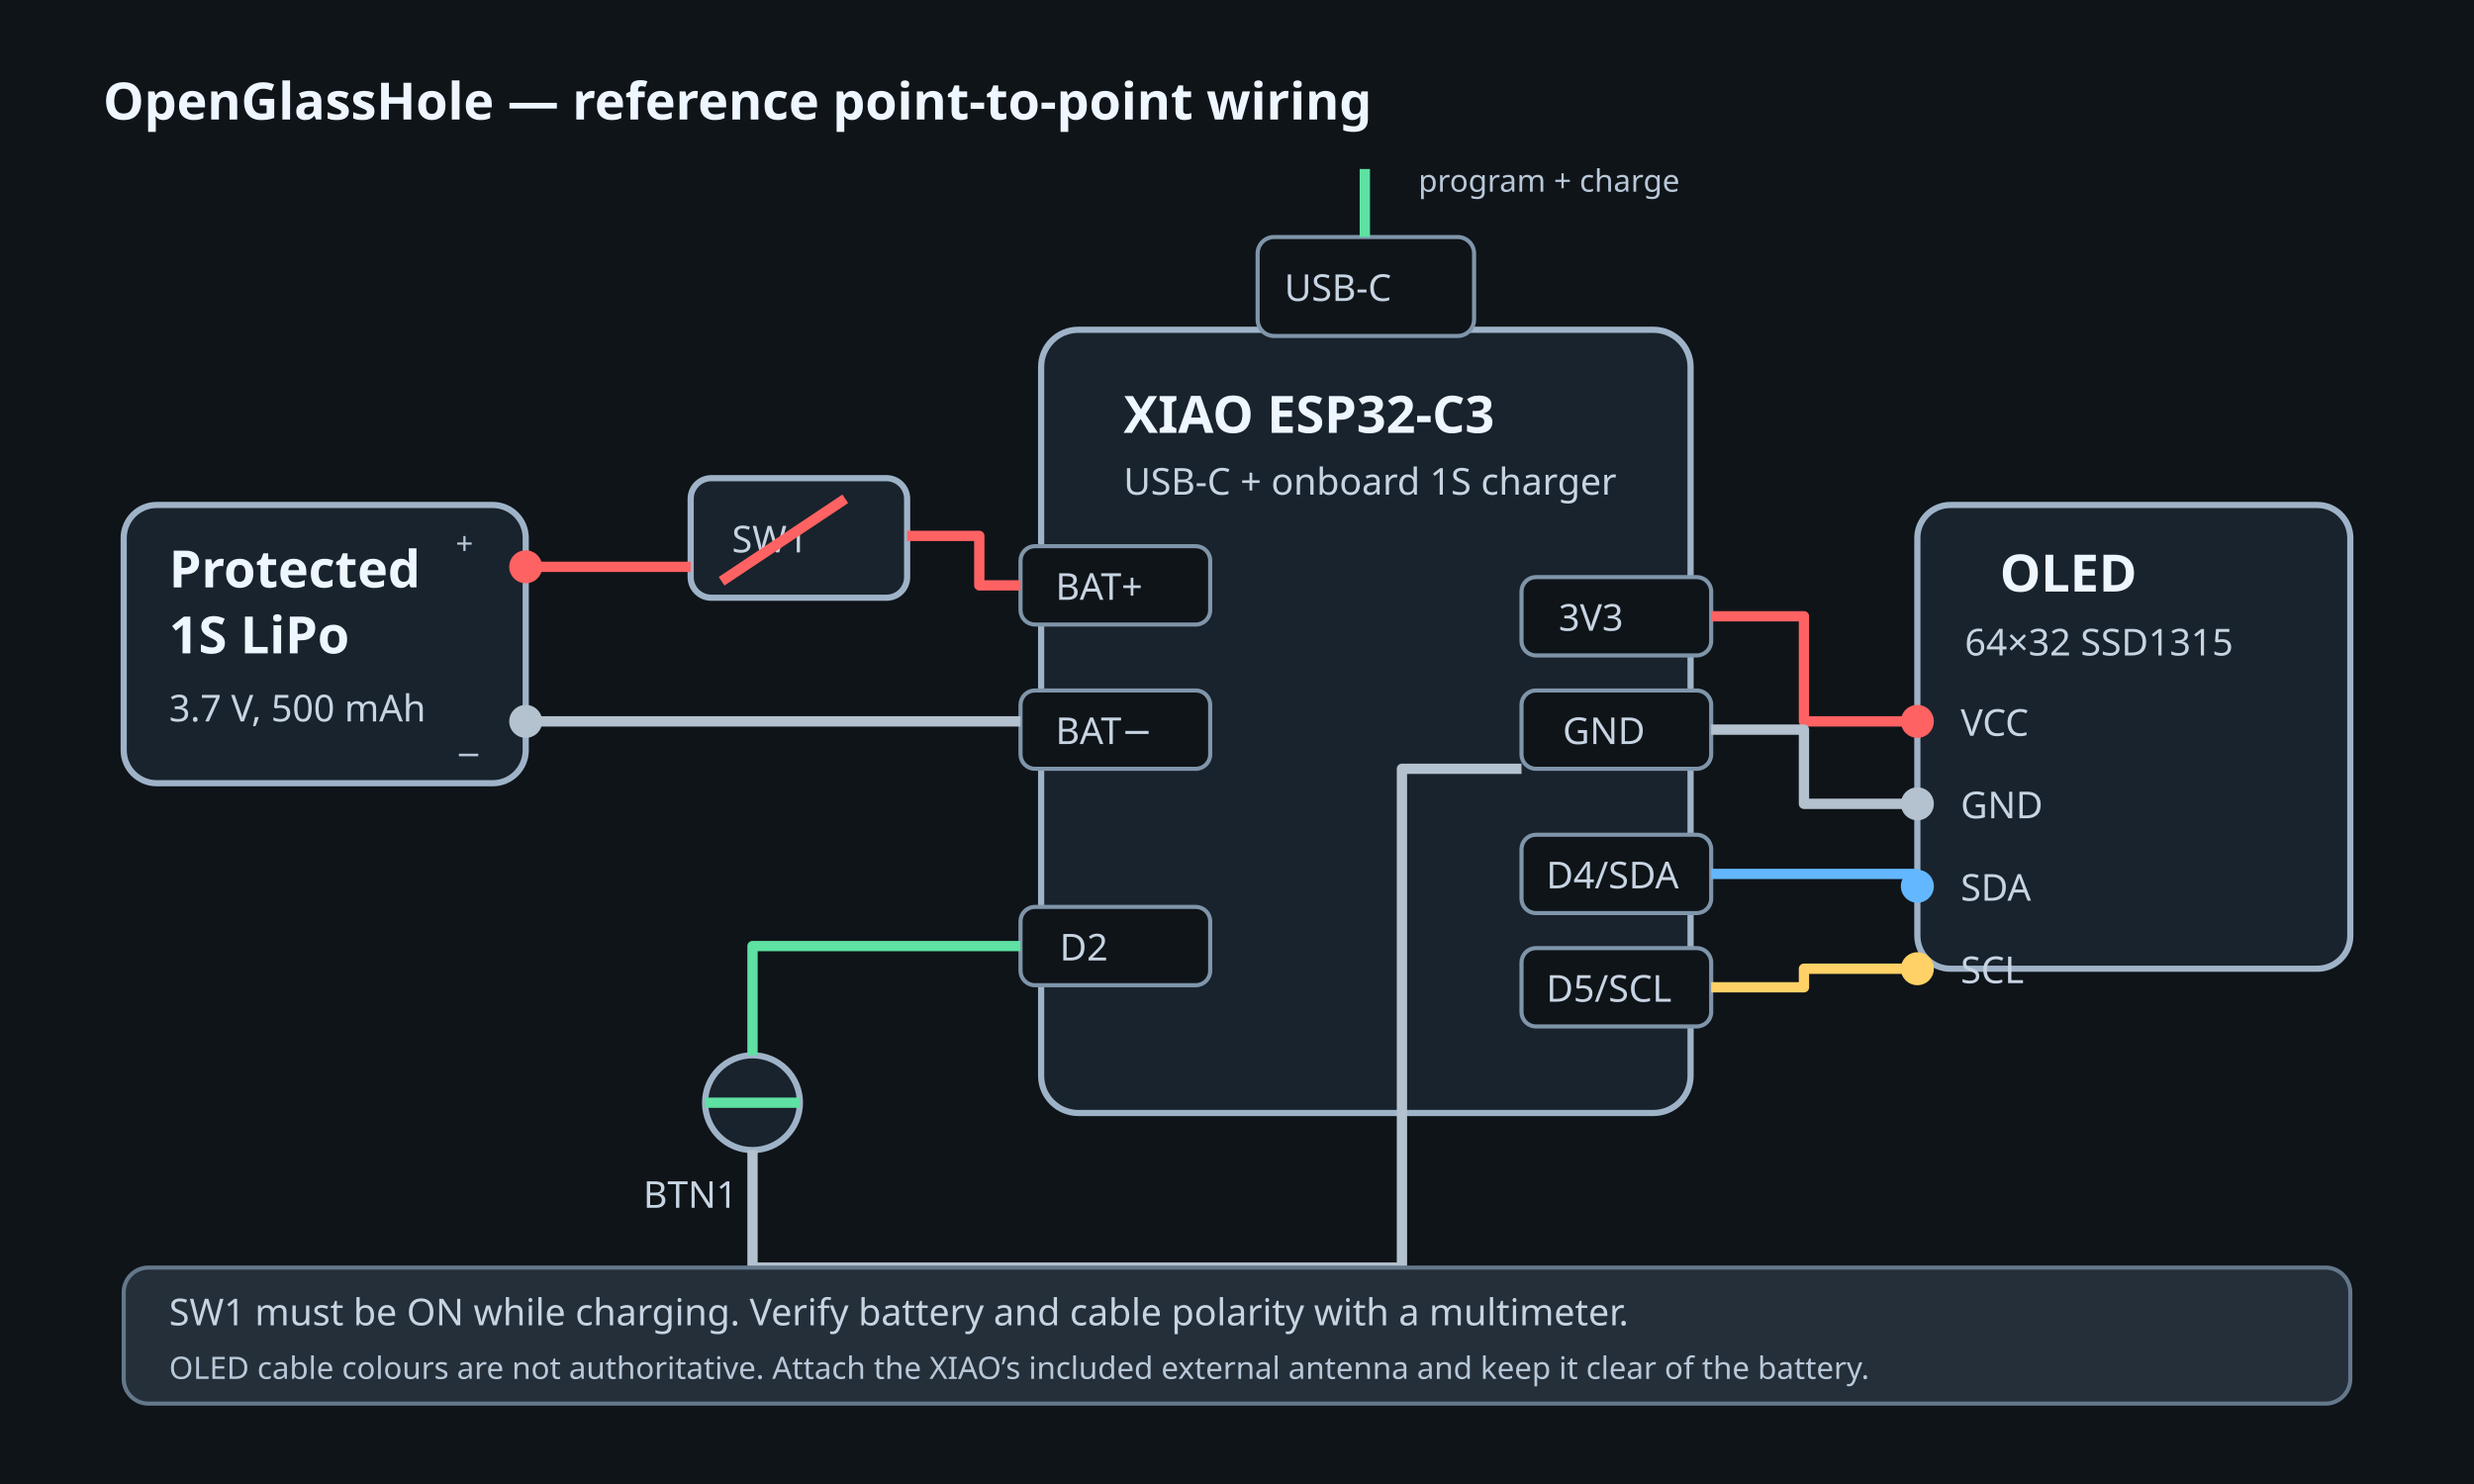
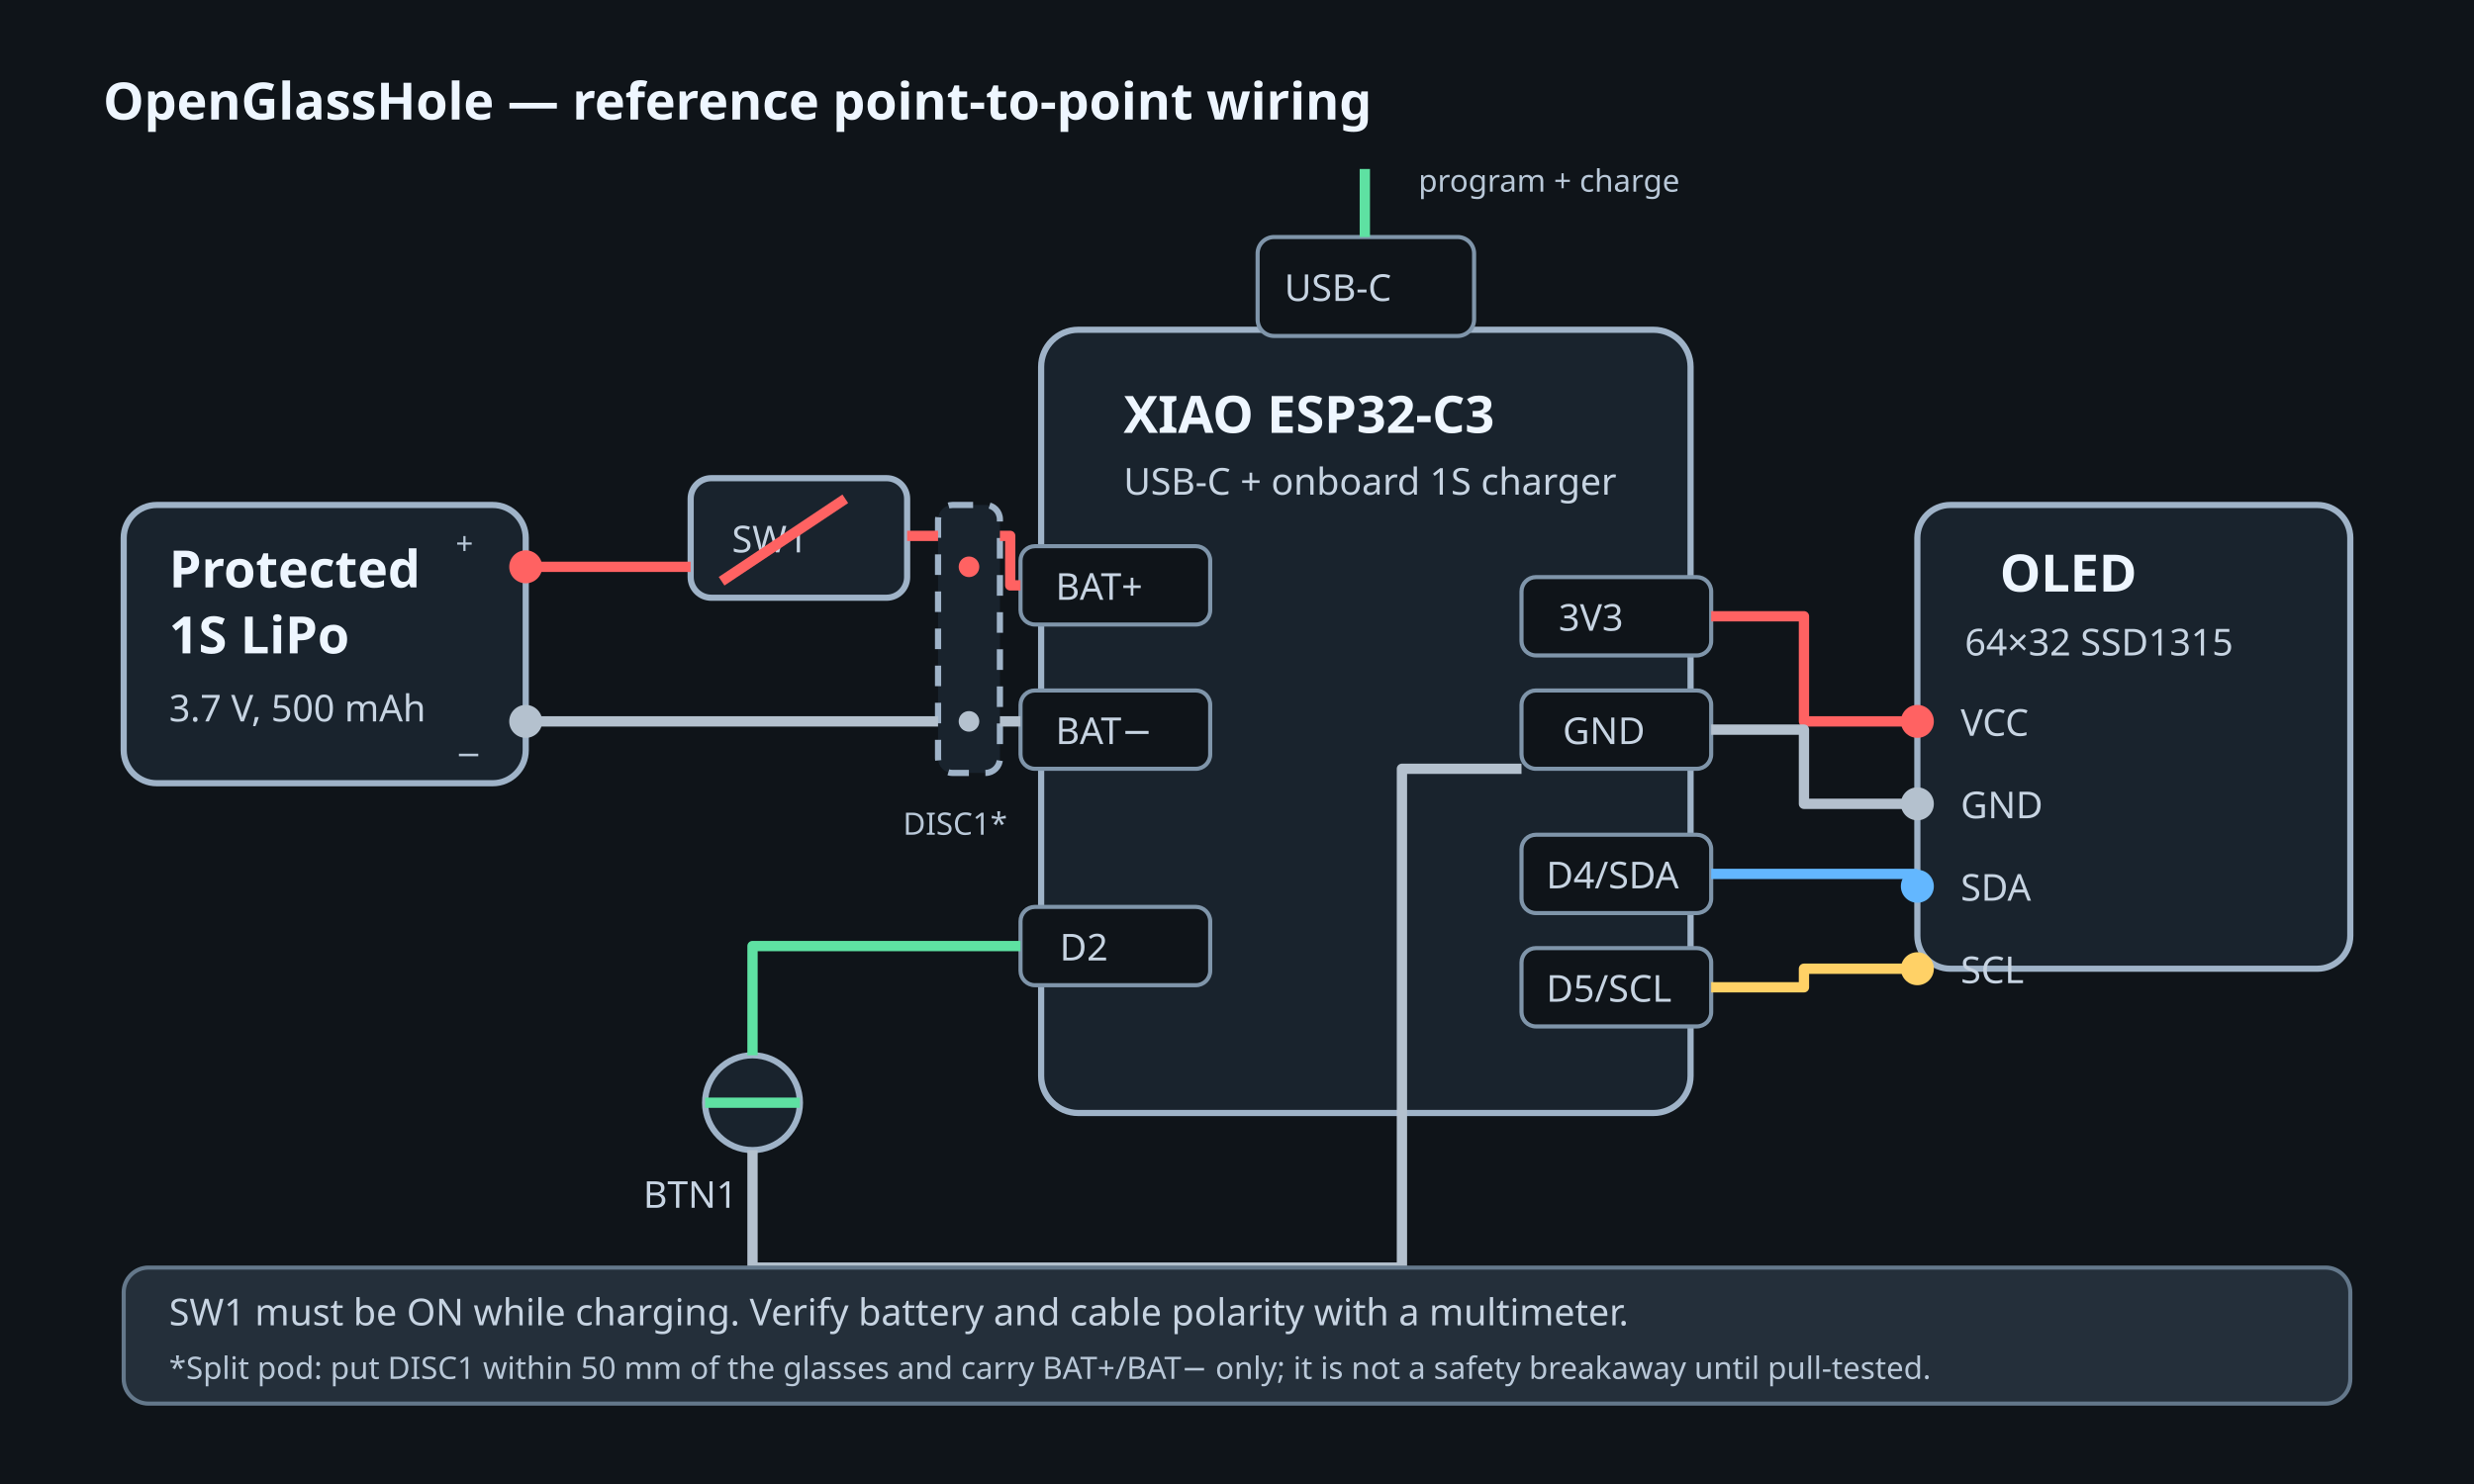
<svg xmlns="http://www.w3.org/2000/svg" viewBox="0 0 1200 720" role="img" aria-labelledby="title desc">
  <style>
    .bg{fill:#0f1419}.panel{fill:#19232d;stroke:#9fb3c8;stroke-width:3}.label{fill:#eef6ff;font:700 25px system-ui,sans-serif}.small{fill:#c7d4e2;font:18px system-ui,sans-serif}.tiny{fill:#b9c8d8;font:15px system-ui,sans-serif}.pin{fill:#0f1419;stroke:#7f95aa;stroke-width:2}.wire{fill:none;stroke-width:5;stroke-linejoin:round}.red{stroke:#ff6262}.black{stroke:#b4c1ce}.blue{stroke:#63b7ff}.yellow{stroke:#ffd166}.green{stroke:#5ee1a2}.dash{stroke-dasharray:10 8}.note{fill:#242f3a;stroke:#64788b;stroke-width:2}
  </style>
  <rect class="bg" width="1200" height="720" />
  <text x="50" y="58" class="label">OpenGlassHole — reference point-to-point wiring</text>
  <rect x="60" y="245" width="195" height="135" rx="16" class="panel" />
  <text x="82" y="285" class="label">Protected</text>
  <text x="82" y="317" class="label">1S LiPo</text>
  <text x="82" y="350" class="small">3.7 V, 500 mAh</text>
  <circle cx="255" cy="275" r="8" fill="#ff6262" />
  <circle cx="255" cy="350" r="8" fill="#b4c1ce" />
  <text x="221" y="269" class="tiny">+</text>
  <text x="221" y="371" class="tiny">−</text>
  <rect x="335" y="232" width="105" height="58" rx="10" class="panel" />
  <text x="355" y="268" class="small">SW1</text>
  <path d="M350 282 L410 242" class="wire red" />
+   <rect x="455" y="245" width="30" height="130" rx="7" class="panel dash" />
+   <circle cx="470" cy="275" r="5" fill="#ff6262" />
+   <circle cx="470" cy="350" r="5" fill="#b4c1ce" />
+   <text x="438" y="405" class="tiny">DISC1*</text>
  <rect x="505" y="160" width="315" height="380" rx="18" class="panel" />
  <text x="545" y="210" class="label">XIAO ESP32-C3</text>
  <text x="545" y="240" class="small">USB-C + onboard 1S charger</text>
  <rect x="495" y="265" width="92" height="38" rx="7" class="pin" />
  <text x="512" y="291" class="small">BAT+</text>
  <rect x="495" y="335" width="92" height="38" rx="7" class="pin" />
  <text x="512" y="361" class="small">BAT−</text>
  <rect x="738" y="280" width="92" height="38" rx="7" class="pin" />
  <text x="756" y="306" class="small">3V3</text>
  <rect x="738" y="335" width="92" height="38" rx="7" class="pin" />
  <text x="758" y="361" class="small">GND</text>
  <rect x="738" y="405" width="92" height="38" rx="7" class="pin" />
  <text x="750" y="431" class="small">D4/SDA</text>
  <rect x="738" y="460" width="92" height="38" rx="7" class="pin" />
  <text x="750" y="486" class="small">D5/SCL</text>
  <rect x="495" y="440" width="92" height="38" rx="7" class="pin" />
  <text x="514" y="466" class="small">D2</text>
  <rect x="610" y="115" width="105" height="48" rx="8" class="pin" />
  <text x="623" y="146" class="small">USB-C</text>
  <path d="M662 115 V82" class="wire green" />
  <text x="688" y="93" class="tiny">program + charge</text>
  <rect x="930" y="245" width="210" height="225" rx="16" class="panel" />
  <text x="970" y="287" class="label">OLED</text>
  <text x="953" y="318" class="small">64×32 SSD1315</text>
  <circle cx="930" cy="350" r="8" fill="#ff6262" />
  <text x="951" y="357" class="small">VCC</text>
  <circle cx="930" cy="390" r="8" fill="#b4c1ce" />
  <text x="951" y="397" class="small">GND</text>
  <circle cx="930" cy="430" r="8" fill="#63b7ff" />
  <text x="951" y="437" class="small">SDA</text>
  <circle cx="930" cy="470" r="8" fill="#ffd166" />
  <text x="951" y="477" class="small">SCL</text>
-   <path d="M255 275 H335 M440 260 H475 V284 H495" class="wire red" />
-   <path d="M255 350 H495" class="wire black" />
+   <path d="M255 275 H335 M440 260 H455 M485 260 H490 V284 H495" class="wire red" />
+   <path d="M255 350 H455 M485 350 H495" class="wire black" />
  <path d="M830 299 H875 V350 H930" class="wire red" />
  <path d="M830 354 H875 V390 H930" class="wire black" />
  <path d="M830 424 H930" class="wire blue" />
  <path d="M830 479 H875 V470 H930" class="wire yellow" />
  <circle cx="365" cy="535" r="23" class="panel" />
  <path d="M342 535 H388" class="wire green" />
  <text x="312" y="586" class="small">BTN1</text>
  <path d="M495 459 H365 V512" class="wire green" />
  <path d="M365 558 V615 H680 V373 H738" class="wire black" />
  <rect x="60" y="615" width="1080" height="66" rx="12" class="note" />
  <text x="82" y="643" class="small">SW1 must be ON while charging. Verify battery and cable polarity with a multimeter.</text>
-   <text x="82" y="669" class="tiny">OLED cable colours are not authoritative. Attach the XIAO’s included external antenna and keep it clear of the battery.</text>
+   <text x="82" y="669" class="tiny">*Split pod: put DISC1 within 50 mm of the glasses and carry BAT+/BAT− only; it is not a safety breakaway until pull-tested.</text>
</svg>
